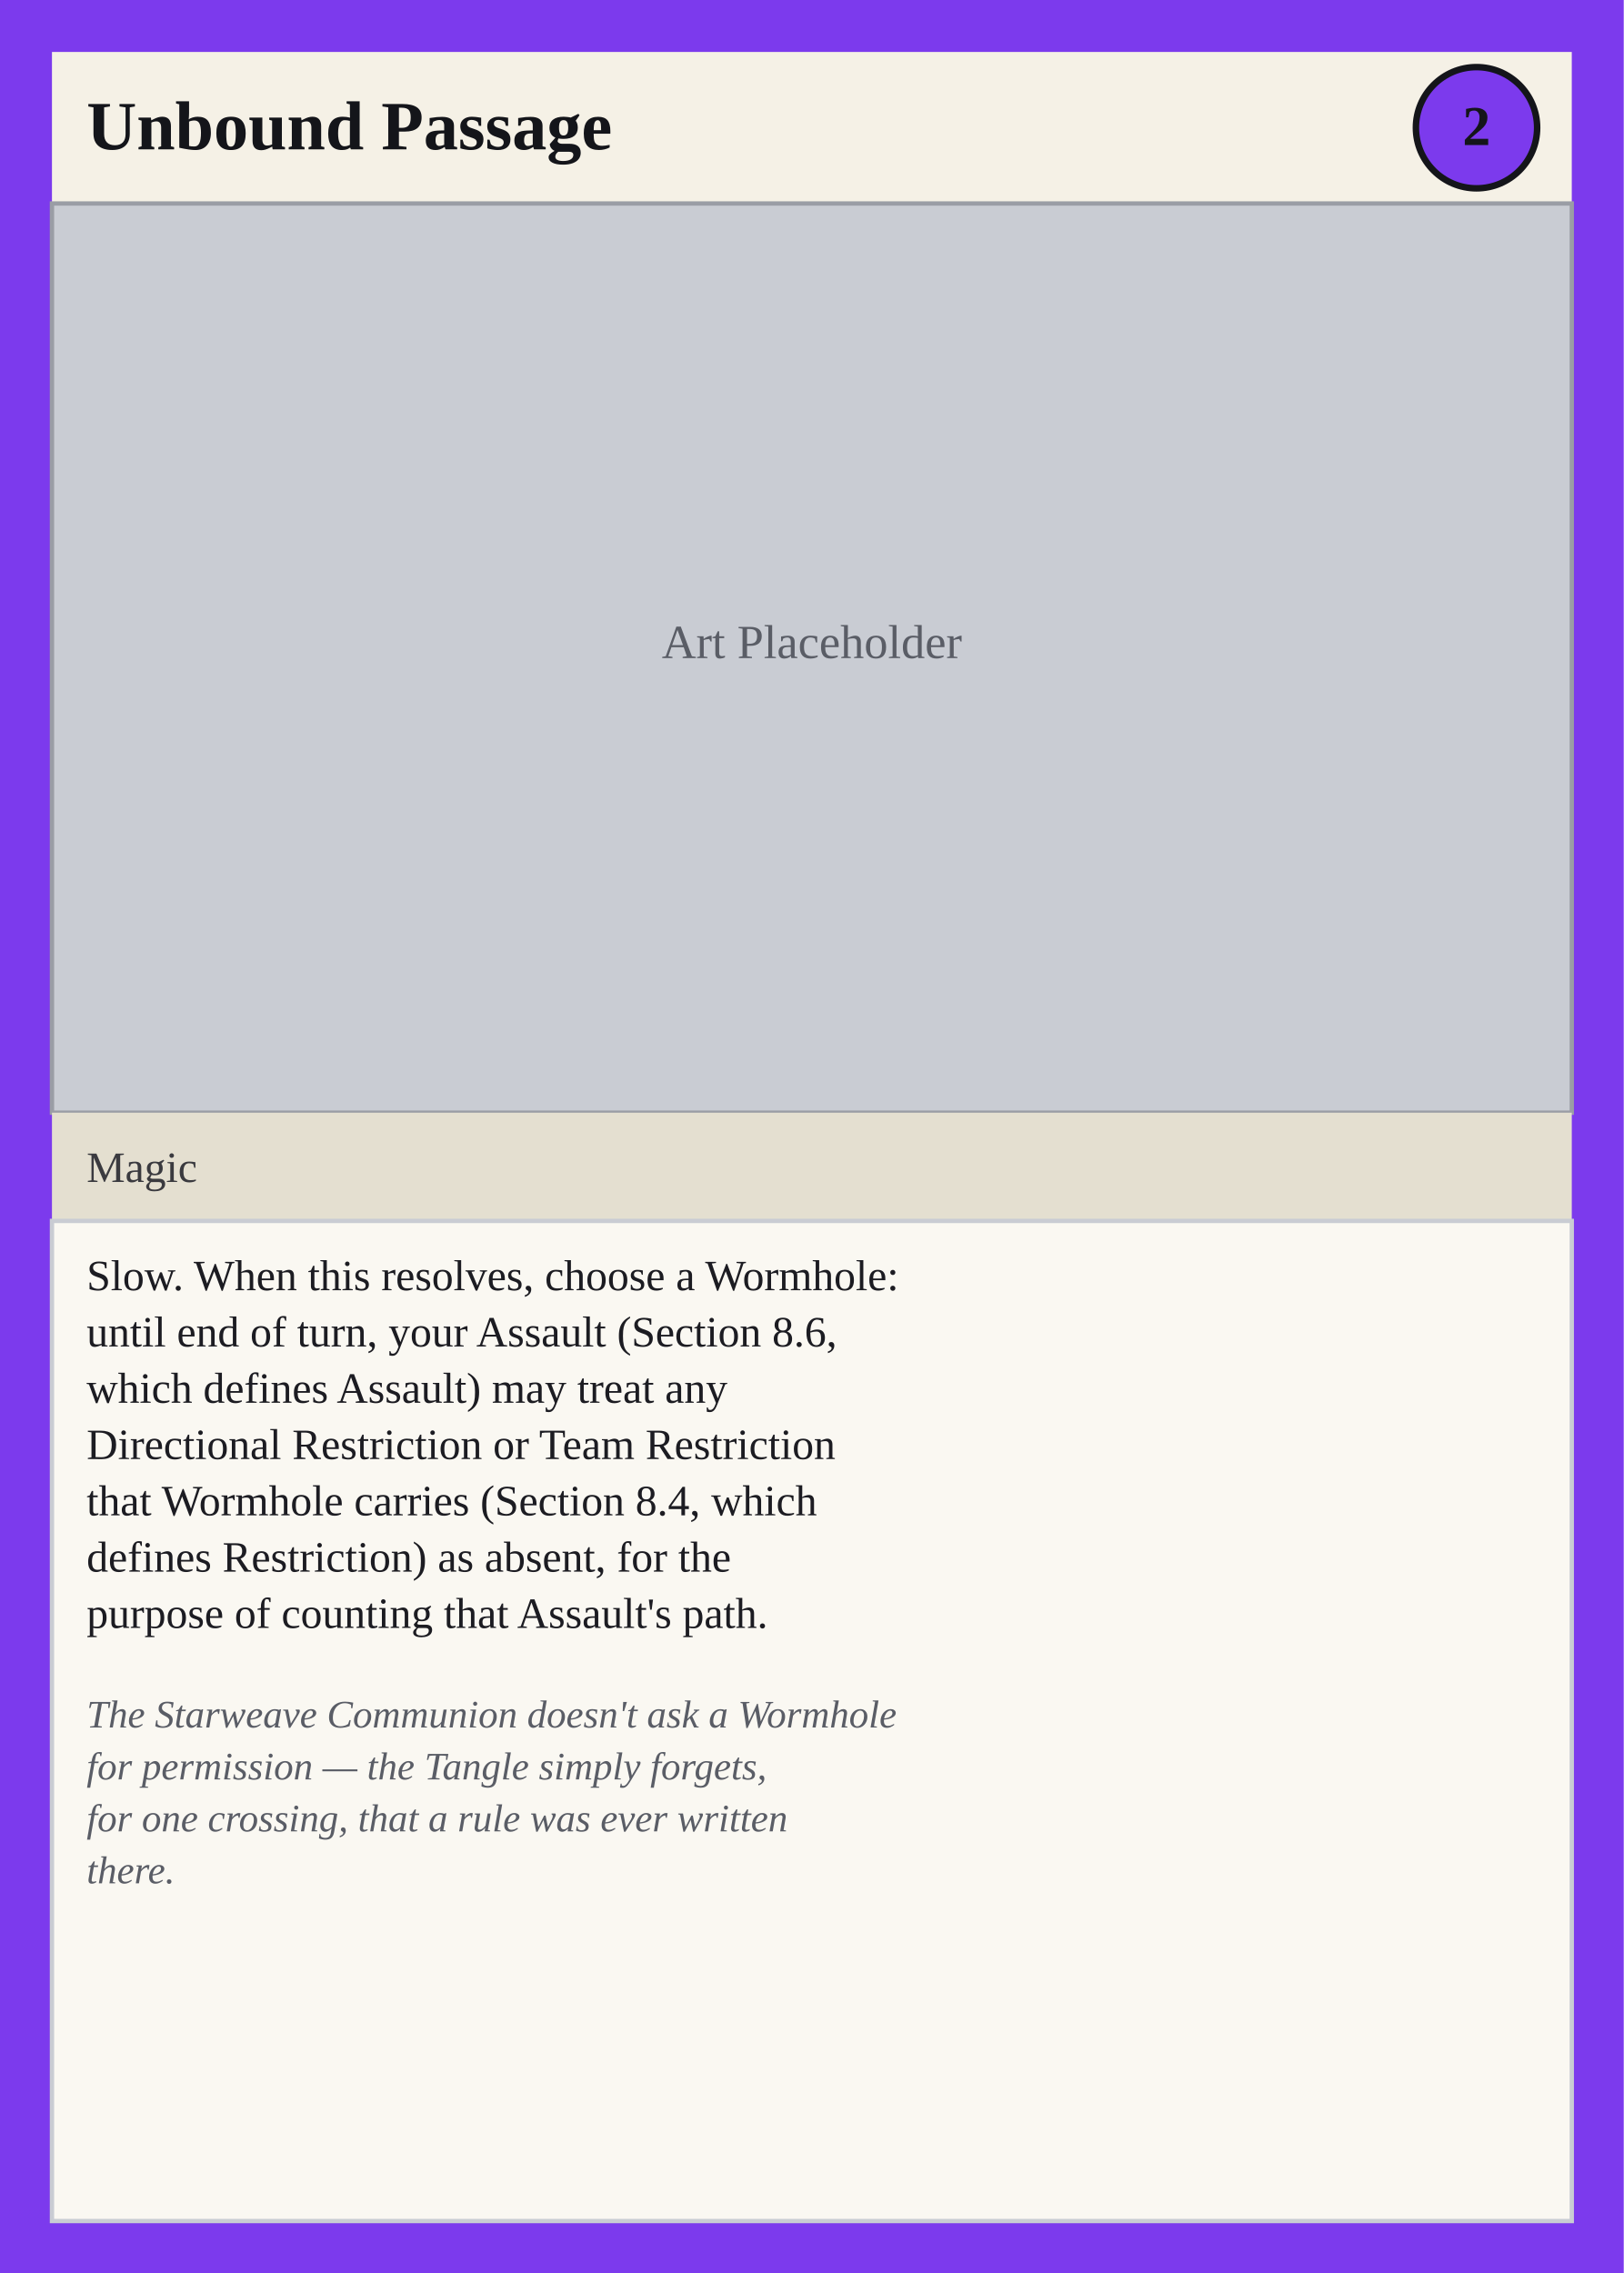
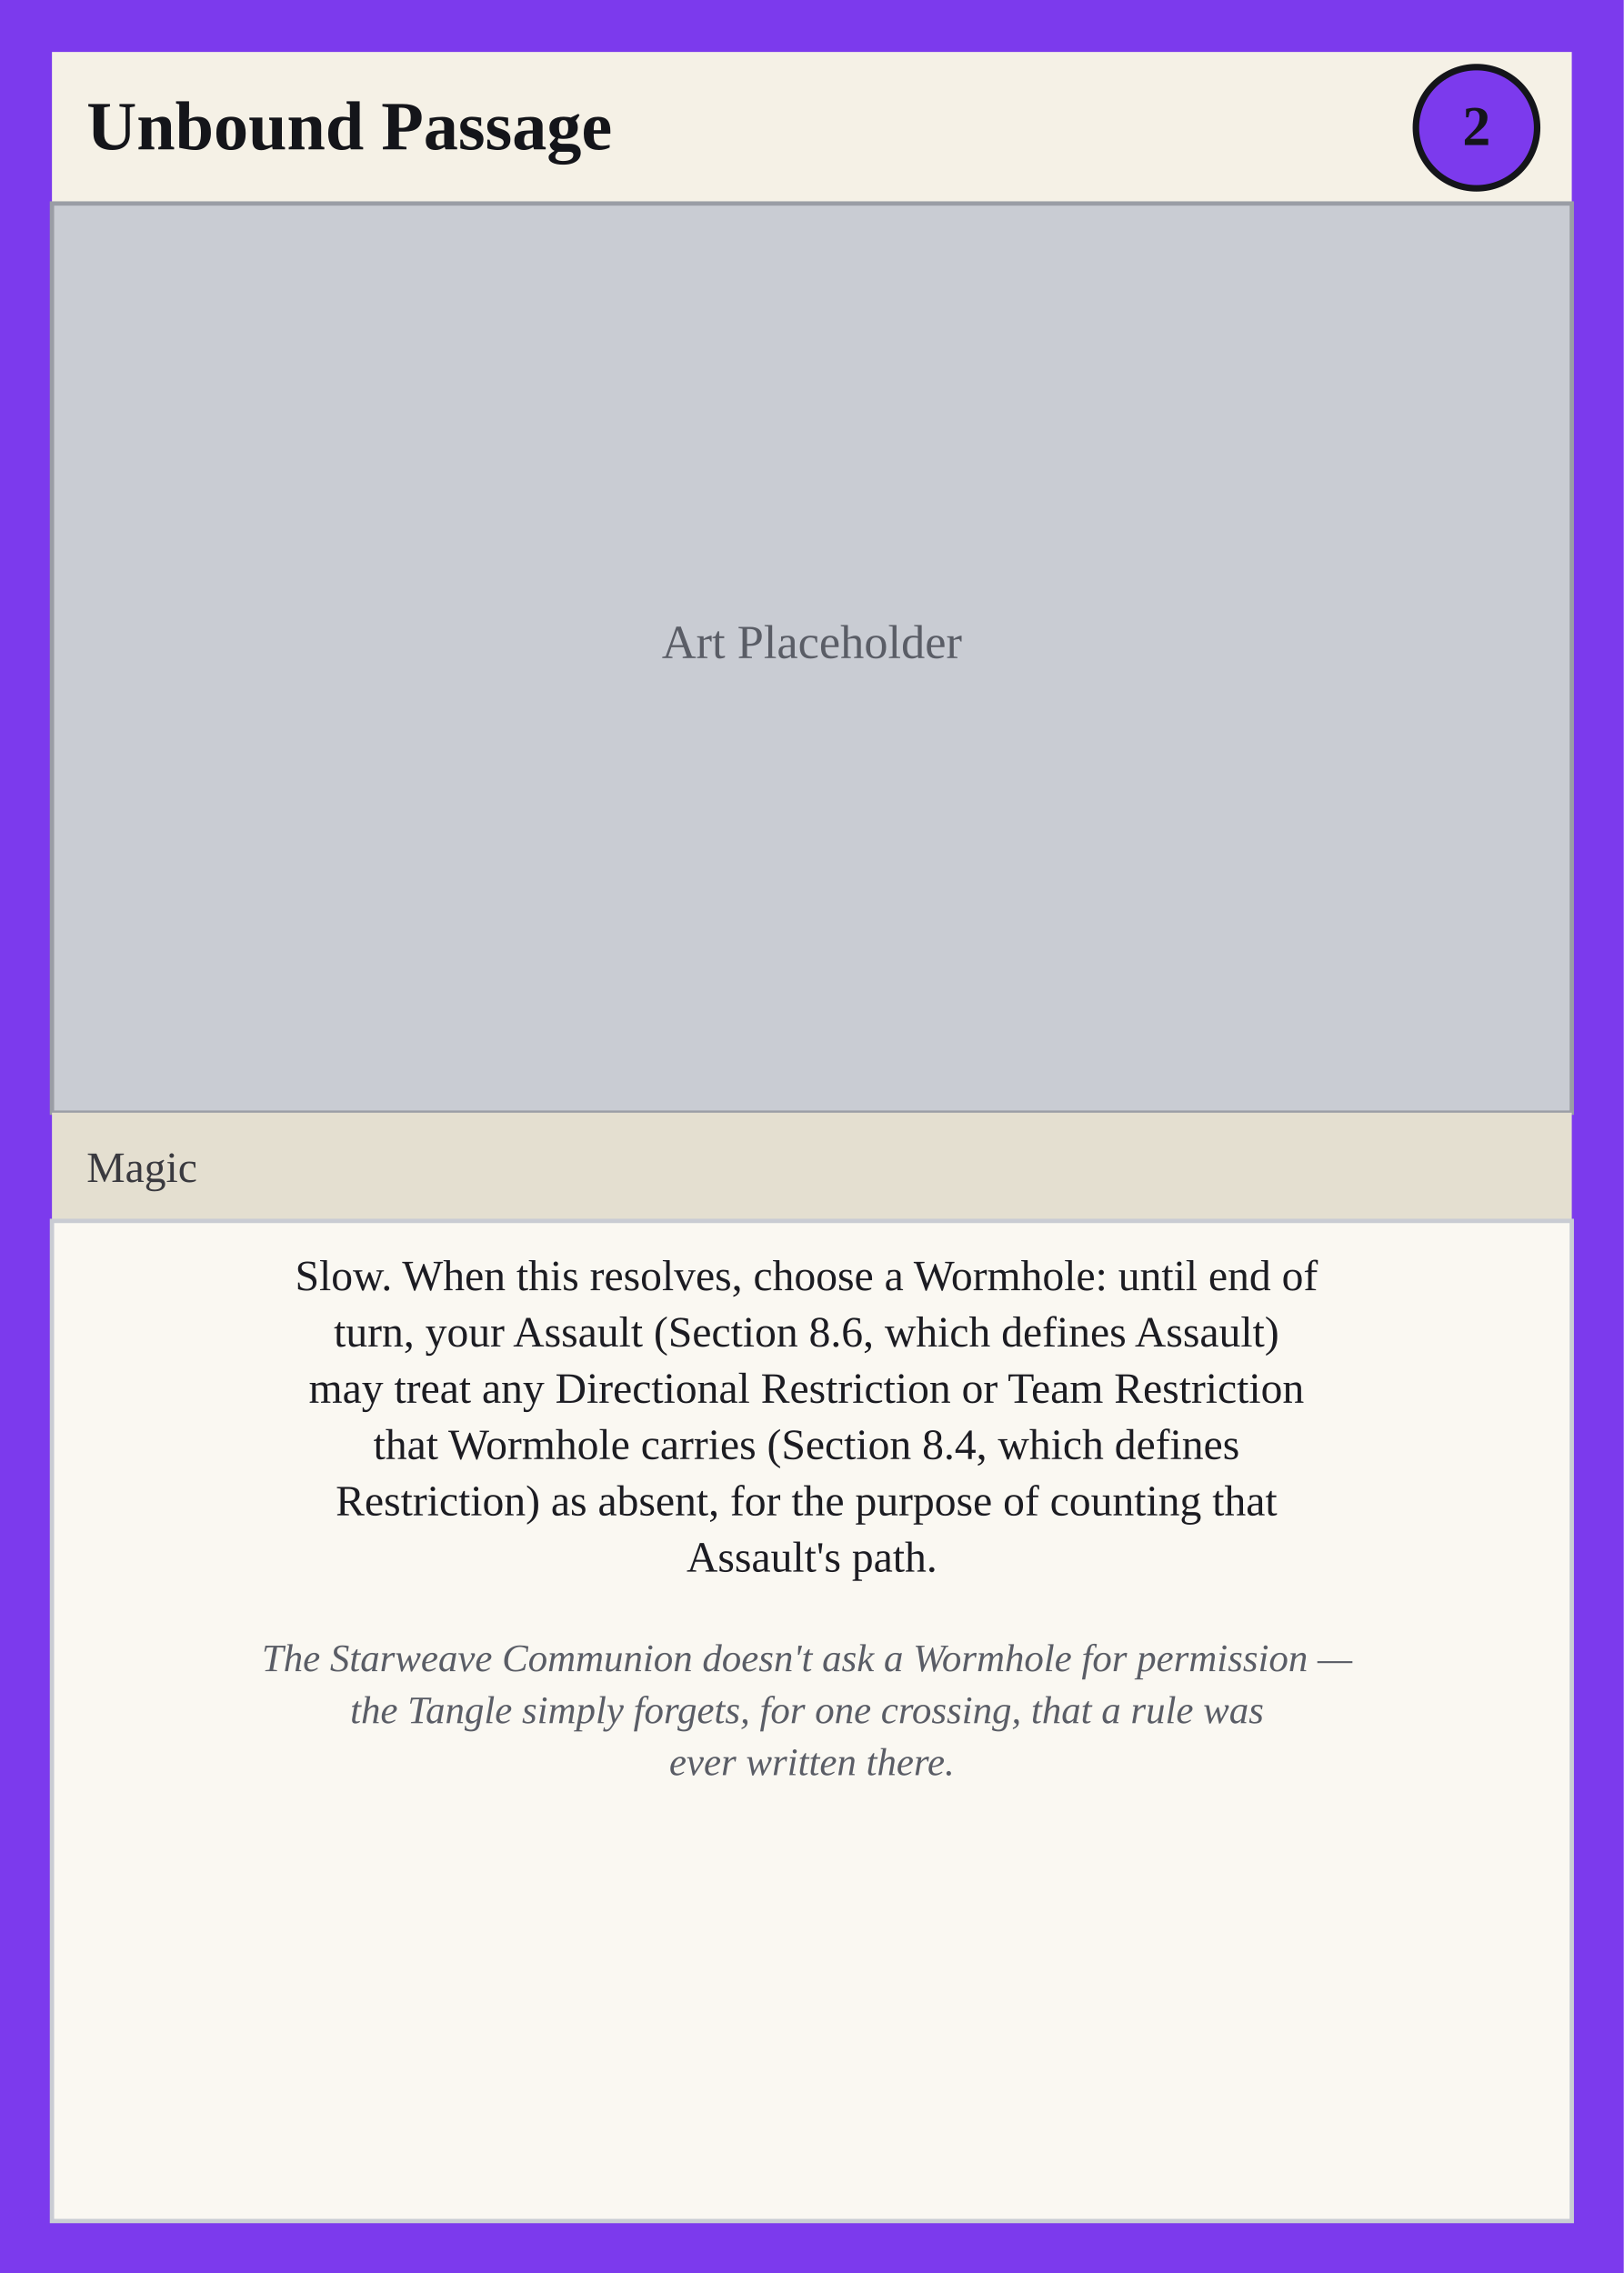
<svg xmlns="http://www.w3.org/2000/svg" viewBox="0 0 750 1050" width="750" height="1050">
  <rect class="frame-band" data-fount="Tangle" data-color="violet" x="0" y="0" width="750" height="1050" fill="#7c3aed" />
  <rect class="name-slot" x="24" y="24" width="702" height="70" fill="#f5f1e6" />
  <text x="40" y="69" font-family="Georgia, 'Times New Roman', serif" font-size="32" fill="#14151a" font-weight="bold">
    <tspan x="40" dy="0">Unbound Passage</tspan>
  </text>
  <rect class="art-window" x="24" y="94" width="702" height="420" fill="#c9ccd3" stroke="#9a9da5" stroke-width="2" />
  <text x="375" y="304" text-anchor="middle" font-family="Georgia, 'Times New Roman', serif" font-size="22" fill="#5a5d66">Art Placeholder</text>
  <rect class="type-line" x="24" y="514" width="702" height="50" fill="#e4dfd0" />
  <text x="40" y="546" font-family="Georgia, 'Times New Roman', serif" font-size="20" fill="#3a3a3f">
    <tspan x="40" dy="0">Magic</tspan>
  </text>
  <rect class="rules-text-box" x="24" y="564" width="702" height="462" fill="#faf8f2" stroke="#c9ccd3" stroke-width="2" />
-   <text x="40" y="596" font-family="Georgia, 'Times New Roman', serif" font-size="20" fill="#1c1c22">
-     <tspan x="40" dy="0">Slow. When this resolves, choose a Wormhole:</tspan>
-     <tspan x="40" dy="26">until end of turn, your Assault (Section 8.6,</tspan>
-     <tspan x="40" dy="26">which defines Assault) may treat any</tspan>
-     <tspan x="40" dy="26">Directional Restriction or Team Restriction</tspan>
-     <tspan x="40" dy="26">that Wormhole carries (Section 8.4, which</tspan>
-     <tspan x="40" dy="26">defines Restriction) as absent, for the</tspan>
-     <tspan x="40" dy="26">purpose of counting that Assault's path.</tspan>
+   <text x="375" y="596" font-family="Georgia, 'Times New Roman', serif" font-size="20" fill="#1c1c22" text-anchor="middle">
+     <tspan x="375" dy="0">Slow. When this resolves, choose a Wormhole: until end of</tspan>
+     <tspan x="375" dy="26">turn, your Assault (Section 8.6, which defines Assault)</tspan>
+     <tspan x="375" dy="26">may treat any Directional Restriction or Team Restriction</tspan>
+     <tspan x="375" dy="26">that Wormhole carries (Section 8.4, which defines</tspan>
+     <tspan x="375" dy="26">Restriction) as absent, for the purpose of counting that</tspan>
+     <tspan x="375" dy="26">Assault's path.</tspan>
  </text>
-   <text x="40" y="798" font-family="Georgia, 'Times New Roman', serif" font-size="18" fill="#5a5d66" font-style="italic">
-     <tspan x="40" dy="0">The Starweave Communion doesn't ask a Wormhole</tspan>
-     <tspan x="40" dy="24">for permission — the Tangle simply forgets,</tspan>
-     <tspan x="40" dy="24">for one crossing, that a rule was ever written</tspan>
-     <tspan x="40" dy="24">there.</tspan>
+   <text x="375" y="772" font-family="Georgia, 'Times New Roman', serif" font-size="18" fill="#5a5d66" font-style="italic" text-anchor="middle">
+     <tspan x="375" dy="0">The Starweave Communion doesn't ask a Wormhole for permission —</tspan>
+     <tspan x="375" dy="24">the Tangle simply forgets, for one crossing, that a rule was</tspan>
+     <tspan x="375" dy="24">ever written there.</tspan>
  </text>
  <g class="cost-pip" data-fount="Tangle" data-color="violet">
    <circle cx="682" cy="59" r="28" fill="#7c3aed" stroke="#14151a" stroke-width="3" />
    <text x="682" y="67" text-anchor="middle" font-family="Georgia, 'Times New Roman', serif" font-size="26" font-weight="bold" fill="#14151a">2</text>
  </g>
</svg>
